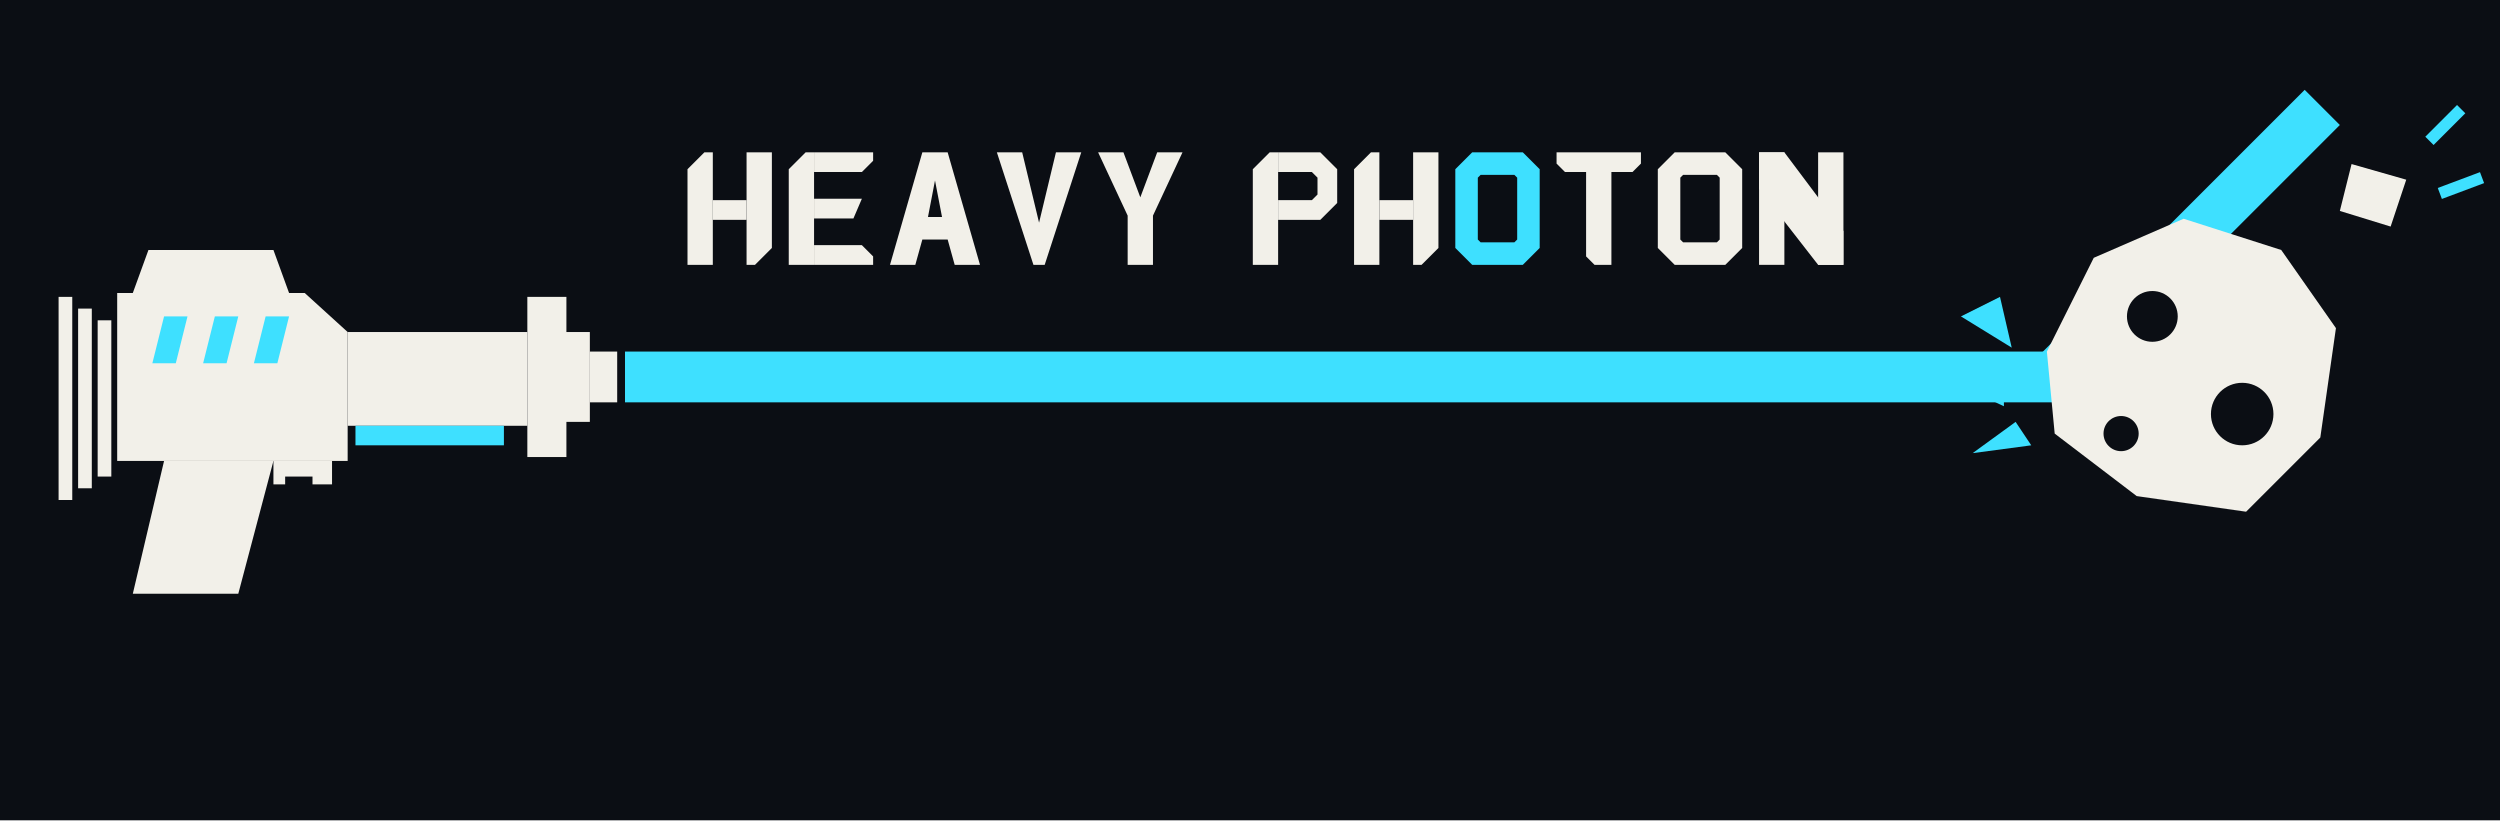
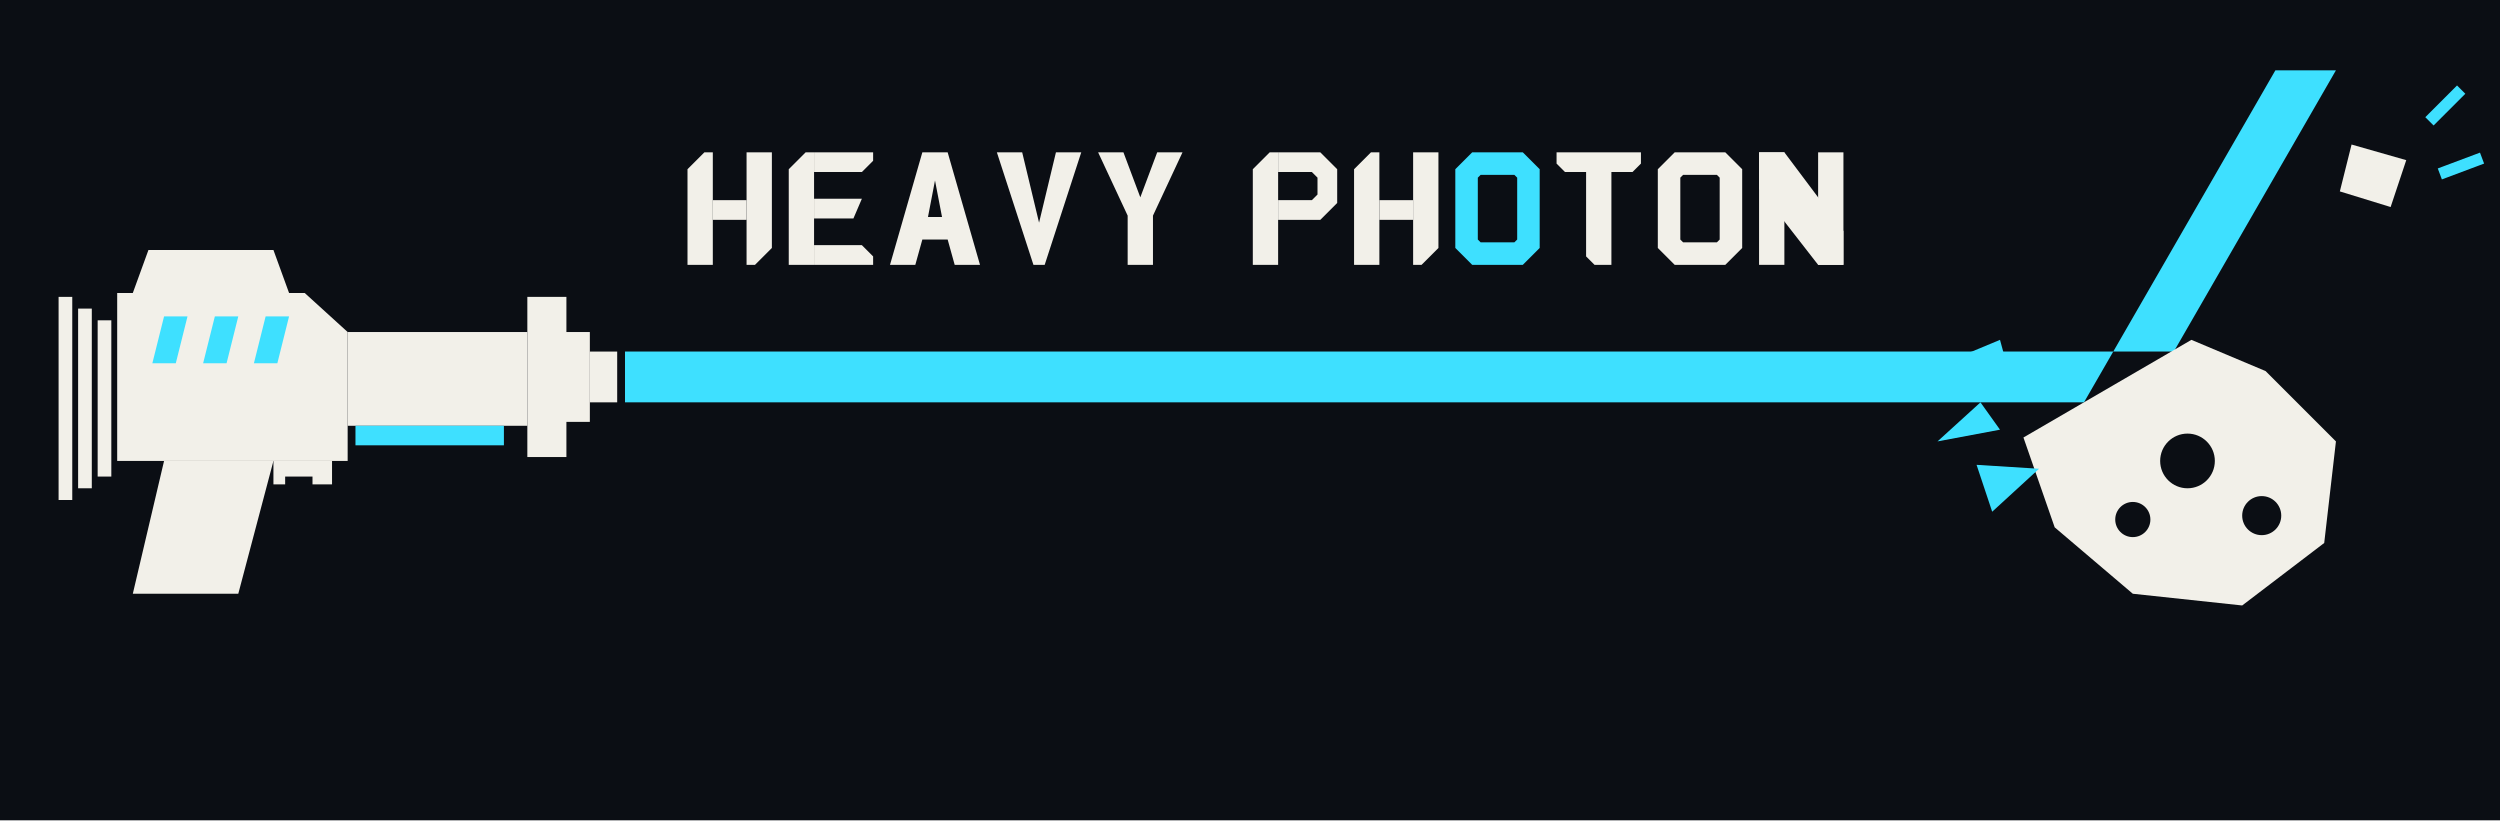
<svg xmlns="http://www.w3.org/2000/svg" viewBox="0 0 1280 420" width="1280" height="420">
  <rect width="1280" height="420" fill="#0B0E14" />
-   <path fill="#3EE0FF" d="M320,180 L1060,180 L1060,206 L320,206 Z" />
-   <path fill="#3EE0FF" d="M1040,186 L1180,46 L1198,64 L1058,204 Z" />
-   <path fill="#F2F0E9" d="M1048,180 L1072,132 L1118,112 L1168,128 L1196,168 L1188,224 L1150,262 L1094,254 L1052,222 Z" />
-   <circle cx="1102" cy="162" r="13" fill="#0B0E14" />
-   <circle cx="1148" cy="212" r="16" fill="#0B0E14" />
-   <circle cx="1086" cy="222" r="9" fill="#0B0E14" />
-   <path fill="#3EE0FF" d="M1030,178 L1004,162 L1024,152 Z" />
-   <path fill="#3EE0FF" d="M1026,196 L992,192 L1026,208 Z" />
-   <path fill="#3EE0FF" d="M1032,216 L1010,232 L1040,228 Z" />
-   <path fill="#F2F0E9" d="M1204,84 L1232,92 L1224,116 L1198,108 Z" />
+   <path fill="#3EE0FF" d="M320,180 L1113,180 L1196,36 L1165,36 L1067,206 L320,206 Z" />
+   <path fill="#F2F0E9" d="M1036,224 L1122,174 L1160,190 L1196,226 L1190,278 L1148,310 L1092,304 L1052,270 Z" />
+   <circle cx="1120" cy="236" r="14" fill="#0B0E14" />
+   <circle cx="1158" cy="264" r="10" fill="#0B0E14" />
+   <circle cx="1092" cy="266" r="9" fill="#0B0E14" />
+   <path fill="#3EE0FF" d="M1030,196 L1000,184 L1024,174 Z" />
+   <path fill="#3EE0FF" d="M1024,220 L992,226 L1014,206 Z" />
+   <path fill="#3EE0FF" d="M1044,240 L1020,262 L1012,238 Z" />
+   <path fill="#F2F0E9" d="M1204,74 L1232,82 L1224,106 L1198,98 Z" />
  <g stroke="#3EE0FF" stroke-width="6" stroke-linecap="square">
-     <line x1="1246" y1="70" x2="1258" y2="58" />
-     <line x1="1252" y1="98" x2="1268" y2="92" />
+     <line x1="1246" y1="60" x2="1258" y2="48" />
+     <line x1="1252" y1="88" x2="1268" y2="82" />
  </g>
  <g fill="#F2F0E9" transform="translate(352 78) scale(0.72)">
    <g transform="translate(0.0 0)">
      <rect x="18" y="34" width="24" height="14" />
      <polygon points="0,12 12,0 18,0 18,80 0,80" />
      <polygon points="42,0 60,0 60,68 48,80 42,80" />
    </g>
    <g transform="translate(72.0 0)">
      <polygon points="0,12 12,0 18,0 18,80 0,80" />
      <polygon points="18,0 60,0 60,6 52,14 18,14" />
      <polygon points="18,33 52,33 46,47 18,47" />
      <polygon points="18,66 52,66 60,74 60,80 18,80" />
    </g>
    <g transform="translate(144.0 0)">
      <path fill-rule="evenodd" transform="translate(0 0)" d="M23,0 L41,0 L64,80 L46,80 L41,62 L23,62 L18,80 L0,80 Z M32,20 L37,46 L27,46 Z" />
    </g>
    <g transform="translate(220.0 0)">
      <polygon points="0,0 18,0 30,50 42,0 60,0 34,80 26,80" />
    </g>
    <g transform="translate(292.0 0)">
      <polygon points="0,0 18,0 30,32 42,0 60,0 39,45 39,80 21,80 21,45" />
    </g>
    <g transform="translate(402.0 0)">
      <path fill-rule="evenodd" transform="translate(0 0)" d="M18,0 L48,0 L60,12 L60,36 L48,48 L18,48 L18,34 L42,34 L46,30 L46,18 L42,14 L18,14 Z" />
      <polygon points="0,12 12,0 18,0 18,80 0,80" />
    </g>
    <g transform="translate(474.0 0)">
      <rect x="18" y="34" width="24" height="14" />
      <polygon points="0,12 12,0 18,0 18,80 0,80" />
      <polygon points="42,0 60,0 60,68 48,80 42,80" />
    </g>
    <g transform="translate(546.0 0)" fill="#3EE0FF">
      <path fill-rule="evenodd" transform="translate(0 0)" d="M12,0 L48,0 L60,12 L60,68 L48,80 L12,80 L0,68 L0,12 Z M18,16 L42,16 L44,18 L44,62 L42,64 L18,64 L16,62 L16,18 Z" />
    </g>
    <g transform="translate(618.0 0)">
      <polygon points="0,0 60,0 60,8 54,14 6,14 0,8" />
      <polygon points="21,14 39,14 39,80 27,80 21,74" />
    </g>
    <g transform="translate(690.0 0)">
      <path fill-rule="evenodd" transform="translate(0 0)" d="M12,0 L48,0 L60,12 L60,68 L48,80 L12,80 L0,68 L0,12 Z M18,16 L42,16 L44,18 L44,62 L42,64 L18,64 L16,62 L16,18 Z" />
    </g>
    <g transform="translate(762.0 0)">
      <rect x="0" y="0" width="18" height="80" />
      <rect x="42" y="0" width="18" height="80" />
      <polygon points="0,0 18,0 60,56 60,80 42,80 0,26" />
    </g>
  </g>
  <g transform="translate(28 86)">
    <g fill="#F2F0E9">
      <rect x="2" y="66" width="7" height="104" />
      <rect x="12" y="72" width="7" height="92" />
      <rect x="22" y="78" width="7" height="80" />
      <path d="M32,64 L128,64 L150,84 L150,150 L32,150 Z" />
      <path d="M56,150 L112,150 L94,218 L40,218 Z" />
      <rect x="112" y="150" width="30" height="12" />
      <path d="M48,42 L112,42 L120,64 L40,64 Z" />
      <path d="M150,84 L242,84 L242,132 L150,132 Z" />
      <path d="M242,66 L262,66 L262,84 L274,84 L274,130 L262,130 L262,148 L242,148 Z" />
      <rect x="274" y="94" width="14" height="26" />
    </g>
    <g fill="#3EE0FF">
      <rect x="154" y="132" width="76" height="10" />
      <path d="M56,76 L68,76 L62,100 L50,100 Z" />
      <path d="M82,76 L94,76 L88,100 L76,100 Z" />
      <path d="M108,76 L120,76 L114,100 L102,100 Z" />
    </g>
    <rect x="118" y="158" width="14" height="8" fill="#0B0E14" />
  </g>
</svg>
